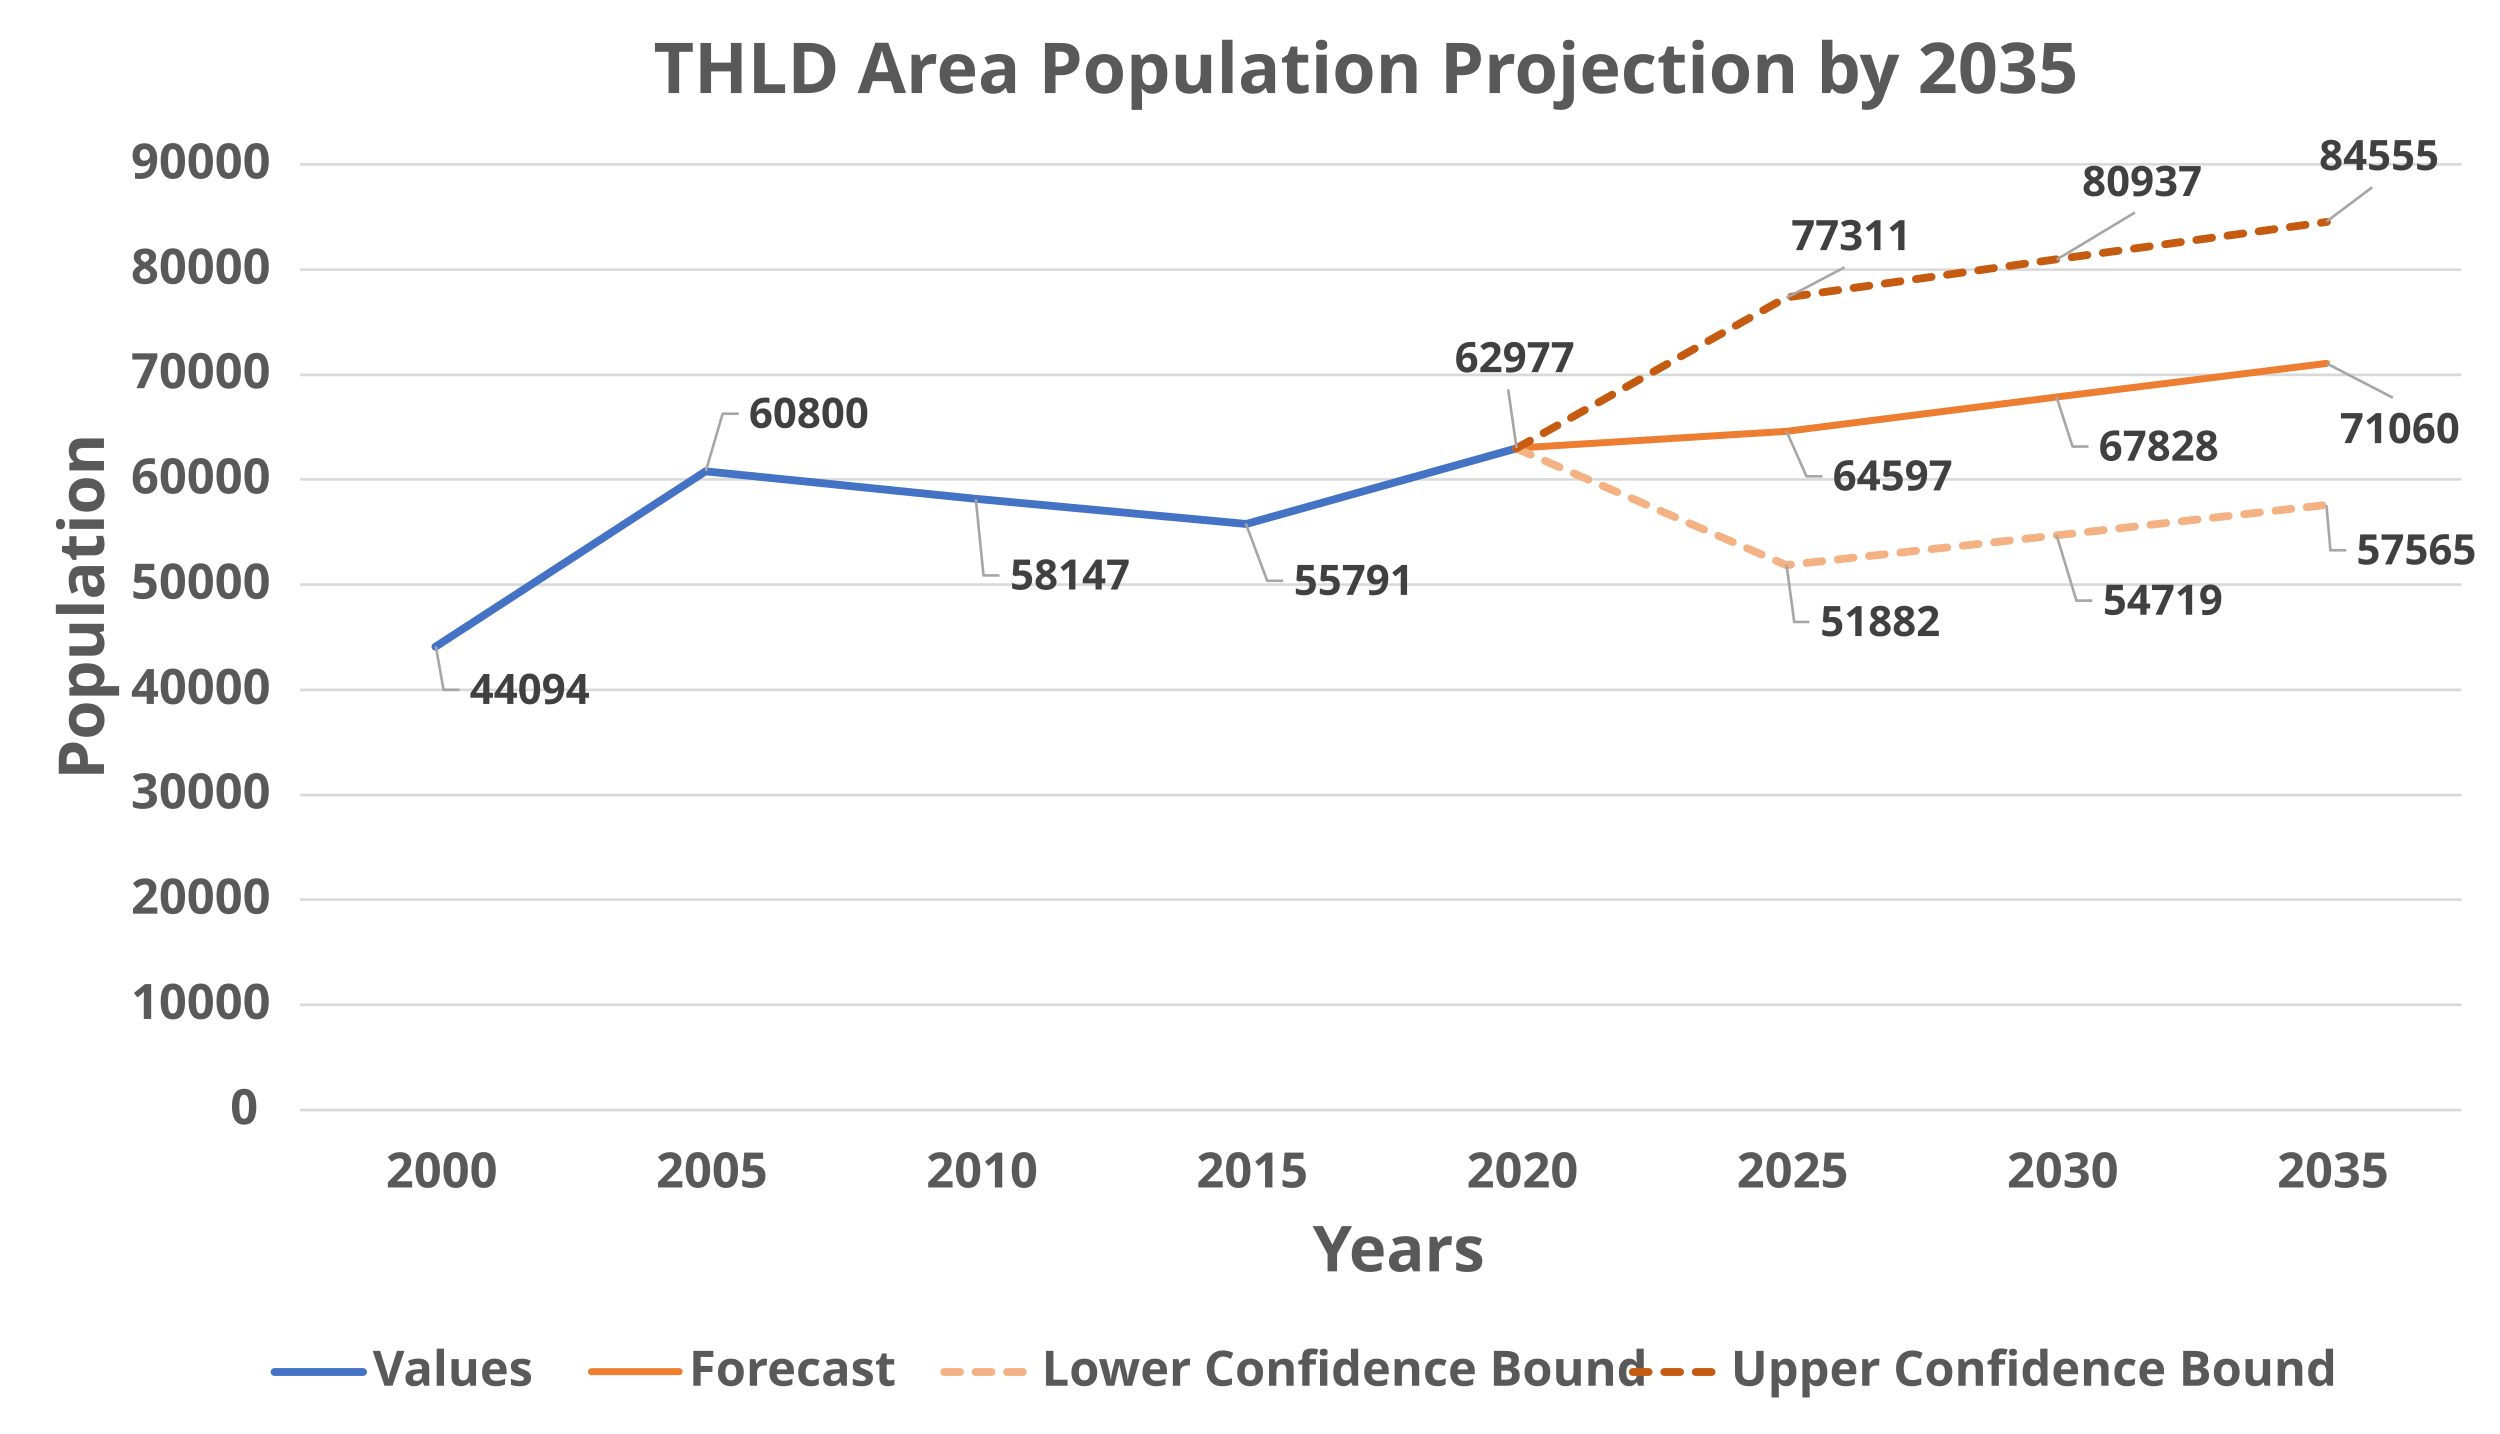
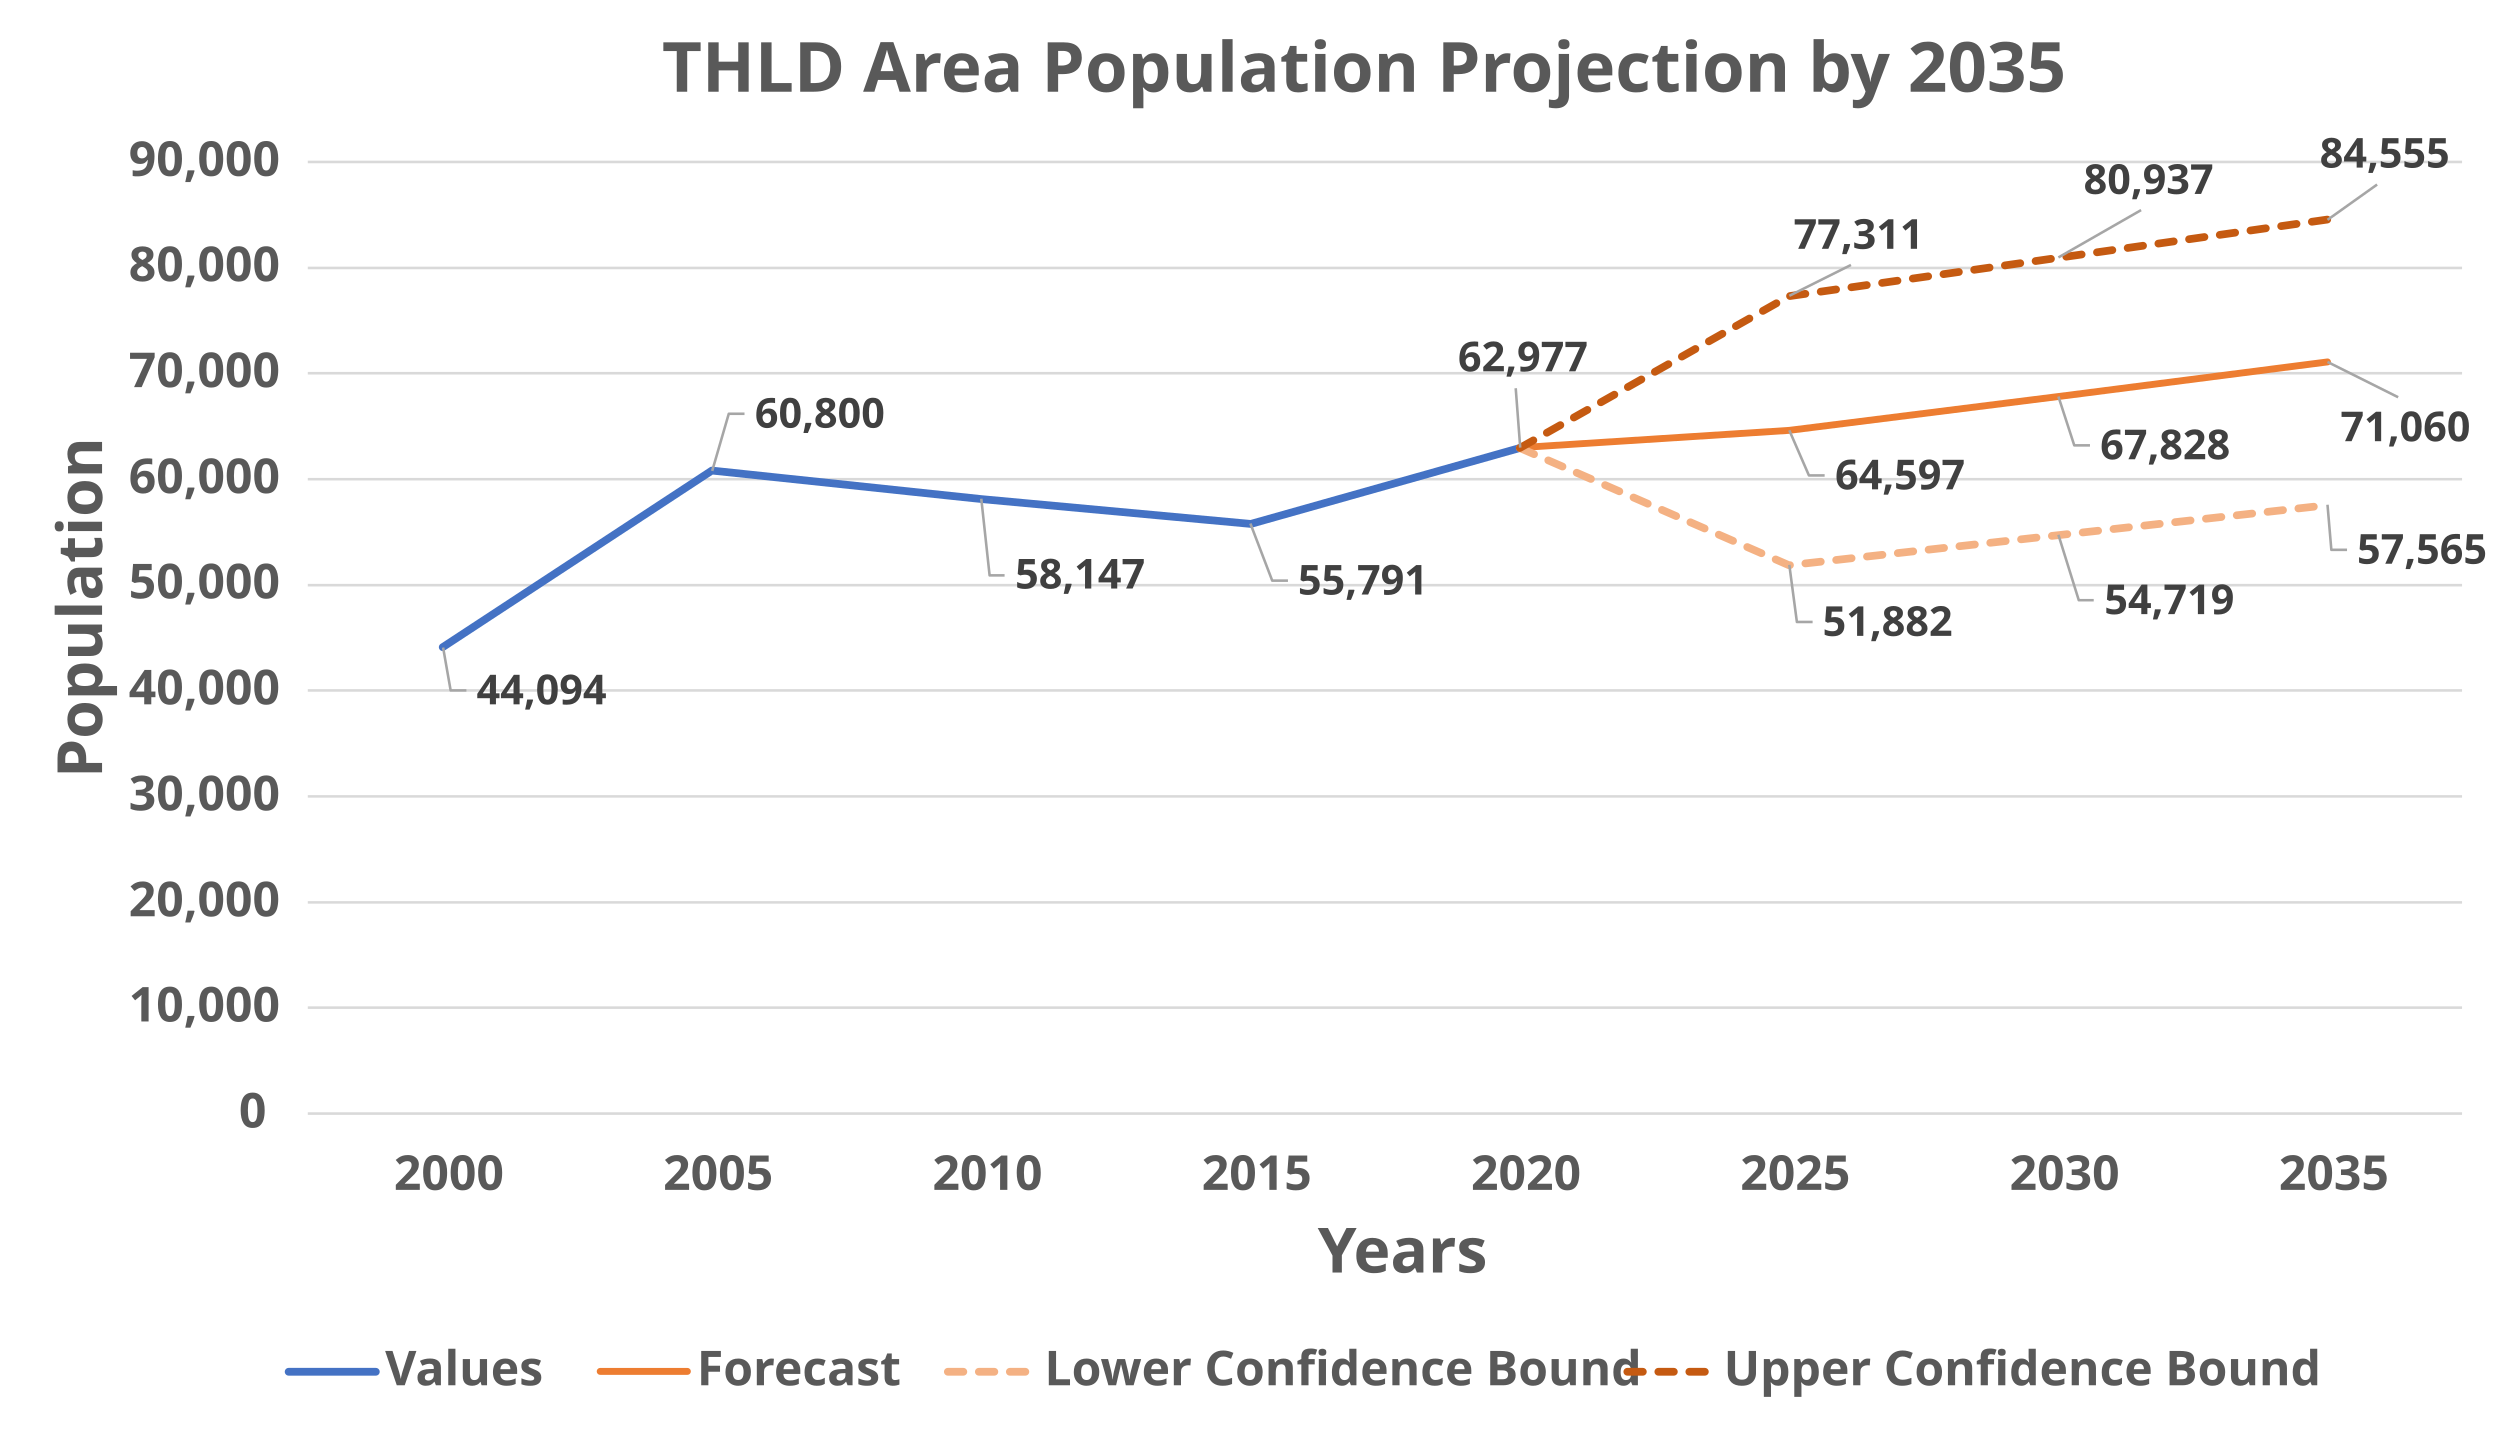
- <svg xmlns="http://www.w3.org/2000/svg" width="3278" height="1879" overflow="hidden">
+ <svg xmlns="http://www.w3.org/2000/svg" width="3326" height="1905" overflow="hidden">
  <defs>
    <clipPath id="clip0">
-       <rect x="649" y="298" width="3278" height="1879" />
+       <rect x="413" y="240" width="3326" height="1905" />
    </clipPath>
    <clipPath id="clip1">
-       <rect x="649" y="298" width="3278" height="1878" />
+       <rect x="412" y="240" width="3327" height="1904" />
    </clipPath>
    <clipPath id="clip2">
-       <rect x="649" y="298" width="3278" height="1878" />
+       <rect x="412" y="240" width="3327" height="1904" />
    </clipPath>
    <clipPath id="clip3">
-       <rect x="1042" y="513" width="2838" height="1243" />
+       <rect x="822" y="455" width="2870" height="1270" />
    </clipPath>
    <clipPath id="clip4">
-       <rect x="1042" y="513" width="2838" height="1243" />
+       <rect x="822" y="455" width="2870" height="1270" />
    </clipPath>
    <clipPath id="clip5">
-       <rect x="1042" y="513" width="2838" height="1243" />
+       <rect x="822" y="455" width="2870" height="1270" />
    </clipPath>
    <clipPath id="clip6">
-       <rect x="1042" y="513" width="2838" height="1243" />
+       <rect x="822" y="455" width="2870" height="1270" />
    </clipPath>
    <clipPath id="clip7">
-       <rect x="649" y="298" width="3278" height="1878" />
+       <rect x="412" y="240" width="3327" height="1904" />
    </clipPath>
    <clipPath id="clip8">
-       <rect x="649" y="298" width="3278" height="1878" />
+       <rect x="412" y="240" width="3327" height="1904" />
    </clipPath>
    <clipPath id="clip9">
-       <rect x="649" y="298" width="3278" height="1878" />
+       <rect x="412" y="240" width="3327" height="1904" />
    </clipPath>
    <clipPath id="clip10">
-       <rect x="649" y="298" width="3278" height="1878" />
+       <rect x="412" y="240" width="3327" height="1904" />
    </clipPath>
    <clipPath id="clip11">
-       <rect x="649" y="298" width="3278" height="1878" />
+       <rect x="412" y="240" width="3327" height="1904" />
    </clipPath>
    <clipPath id="clip12">
-       <rect x="649" y="298" width="3278" height="1878" />
+       <rect x="412" y="240" width="3327" height="1904" />
    </clipPath>
    <clipPath id="clip13">
-       <rect x="649" y="298" width="3278" height="1878" />
+       <rect x="412" y="240" width="3327" height="1904" />
    </clipPath>
    <clipPath id="clip14">
-       <rect x="649" y="298" width="3278" height="1878" />
+       <rect x="412" y="240" width="3327" height="1904" />
    </clipPath>
    <clipPath id="clip15">
-       <rect x="649" y="298" width="3278" height="1878" />
+       <rect x="412" y="240" width="3327" height="1904" />
    </clipPath>
    <clipPath id="clip16">
-       <rect x="649" y="298" width="3278" height="1878" />
+       <rect x="412" y="240" width="3327" height="1904" />
    </clipPath>
    <clipPath id="clip17">
-       <rect x="649" y="298" width="3278" height="1878" />
+       <rect x="412" y="240" width="3327" height="1904" />
    </clipPath>
    <clipPath id="clip18">
-       <rect x="649" y="298" width="3278" height="1878" />
+       <rect x="412" y="240" width="3327" height="1904" />
    </clipPath>
    <clipPath id="clip19">
-       <rect x="649" y="298" width="3278" height="1878" />
+       <rect x="412" y="240" width="3327" height="1904" />
    </clipPath>
    <clipPath id="clip20">
-       <rect x="649" y="298" width="3278" height="1878" />
+       <rect x="412" y="240" width="3327" height="1904" />
    </clipPath>
    <clipPath id="clip21">
-       <rect x="649" y="298" width="3278" height="1878" />
+       <rect x="412" y="240" width="3327" height="1904" />
    </clipPath>
    <clipPath id="clip22">
-       <rect x="649" y="298" width="3278" height="1878" />
+       <rect x="412" y="240" width="3327" height="1904" />
    </clipPath>
    <clipPath id="clip23">
-       <rect x="649" y="298" width="3278" height="1878" />
+       <rect x="412" y="240" width="3327" height="1904" />
    </clipPath>
    <clipPath id="clip24">
-       <rect x="649" y="298" width="3278" height="1878" />
+       <rect x="412" y="240" width="3327" height="1904" />
    </clipPath>
    <clipPath id="clip25">
-       <rect x="649" y="298" width="3278" height="1878" />
+       <rect x="412" y="240" width="3327" height="1904" />
    </clipPath>
    <clipPath id="clip26">
-       <rect x="649" y="298" width="3278" height="1878" />
+       <rect x="412" y="240" width="3327" height="1904" />
    </clipPath>
    <clipPath id="clip27">
-       <rect x="649" y="298" width="3278" height="1878" />
+       <rect x="412" y="240" width="3327" height="1904" />
    </clipPath>
    <clipPath id="clip28">
-       <rect x="649" y="298" width="3278" height="1878" />
+       <rect x="412" y="240" width="3327" height="1904" />
    </clipPath>
    <clipPath id="clip29">
-       <rect x="649" y="298" width="3278" height="1878" />
+       <rect x="412" y="240" width="3327" height="1904" />
    </clipPath>
    <clipPath id="clip30">
-       <rect x="649" y="298" width="3278" height="1878" />
+       <rect x="412" y="240" width="3327" height="1904" />
    </clipPath>
    <clipPath id="clip31">
-       <rect x="649" y="298" width="3278" height="1878" />
+       <rect x="412" y="240" width="3327" height="1904" />
    </clipPath>
    <clipPath id="clip32">
-       <rect x="649" y="298" width="3278" height="1878" />
+       <rect x="412" y="240" width="3327" height="1904" />
    </clipPath>
    <clipPath id="clip33">
-       <rect x="649" y="298" width="3278" height="1878" />
+       <rect x="412" y="240" width="3327" height="1904" />
    </clipPath>
    <clipPath id="clip34">
-       <rect x="649" y="298" width="3278" height="1878" />
+       <rect x="412" y="240" width="3327" height="1904" />
    </clipPath>
    <clipPath id="clip35">
-       <rect x="649" y="298" width="3278" height="1878" />
+       <rect x="412" y="240" width="3327" height="1904" />
    </clipPath>
    <clipPath id="clip36">
-       <rect x="649" y="298" width="3278" height="1878" />
+       <rect x="412" y="240" width="3327" height="1904" />
    </clipPath>
    <clipPath id="clip37">
-       <rect x="649" y="298" width="3278" height="1878" />
+       <rect x="412" y="240" width="3327" height="1904" />
    </clipPath>
    <clipPath id="clip38">
-       <rect x="649" y="298" width="3278" height="1878" />
+       <rect x="412" y="240" width="3327" height="1904" />
    </clipPath>
    <clipPath id="clip39">
-       <rect x="649" y="298" width="3278" height="1878" />
+       <rect x="412" y="240" width="3327" height="1904" />
    </clipPath>
    <clipPath id="clip40">
-       <rect x="649" y="298" width="3278" height="1878" />
+       <rect x="412" y="240" width="3327" height="1904" />
    </clipPath>
    <clipPath id="clip41">
-       <rect x="649" y="298" width="3278" height="1878" />
+       <rect x="412" y="240" width="3327" height="1904" />
    </clipPath>
    <clipPath id="clip42">
-       <rect x="649" y="298" width="3278" height="1878" />
+       <rect x="412" y="240" width="3327" height="1904" />
    </clipPath>
    <clipPath id="clip43">
-       <rect x="649" y="298" width="3278" height="1878" />
+       <rect x="412" y="240" width="3327" height="1904" />
    </clipPath>
    <clipPath id="clip44">
-       <rect x="649" y="298" width="3278" height="1878" />
+       <rect x="412" y="240" width="3327" height="1904" />
    </clipPath>
    <clipPath id="clip45">
-       <rect x="649" y="298" width="3278" height="1878" />
+       <rect x="412" y="240" width="3327" height="1904" />
    </clipPath>
    <clipPath id="clip46">
-       <rect x="649" y="298" width="3278" height="1878" />
+       <rect x="412" y="240" width="3327" height="1904" />
    </clipPath>
    <clipPath id="clip47">
-       <rect x="649" y="298" width="3278" height="1878" />
+       <rect x="412" y="240" width="3327" height="1904" />
    </clipPath>
    <clipPath id="clip48">
-       <rect x="649" y="298" width="3278" height="1878" />
+       <rect x="412" y="240" width="3327" height="1904" />
    </clipPath>
    <clipPath id="clip49">
-       <rect x="649" y="298" width="3278" height="1878" />
+       <rect x="412" y="240" width="3327" height="1904" />
    </clipPath>
    <clipPath id="clip50">
-       <rect x="649" y="298" width="3278" height="1878" />
+       <rect x="412" y="240" width="3327" height="1904" />
    </clipPath>
    <clipPath id="clip51">
-       <rect x="649" y="298" width="3278" height="1878" />
+       <rect x="412" y="240" width="3327" height="1904" />
    </clipPath>
    <clipPath id="clip52">
-       <rect x="649" y="298" width="3278" height="1878" />
+       <rect x="412" y="240" width="3327" height="1904" />
    </clipPath>
    <clipPath id="clip53">
-       <rect x="649" y="298" width="3278" height="1878" />
+       <rect x="412" y="240" width="3327" height="1904" />
    </clipPath>
    <clipPath id="clip54">
-       <rect x="649" y="298" width="3278" height="1878" />
+       <rect x="412" y="240" width="3327" height="1904" />
    </clipPath>
    <clipPath id="clip55">
-       <rect x="649" y="298" width="3278" height="1878" />
+       <rect x="412" y="240" width="3327" height="1904" />
    </clipPath>
    <clipPath id="clip56">
-       <rect x="649" y="298" width="3278" height="1878" />
+       <rect x="412" y="240" width="3327" height="1904" />
    </clipPath>
    <clipPath id="clip57">
-       <rect x="649" y="298" width="3278" height="1878" />
+       <rect x="412" y="240" width="3327" height="1904" />
    </clipPath>
    <clipPath id="clip58">
-       <rect x="649" y="298" width="3278" height="1878" />
+       <rect x="412" y="240" width="3327" height="1904" />
    </clipPath>
    <clipPath id="clip59">
-       <rect x="649" y="298" width="3278" height="1878" />
+       <rect x="412" y="240" width="3327" height="1904" />
    </clipPath>
    <clipPath id="clip60">
-       <rect x="649" y="298" width="3278" height="1878" />
+       <rect x="412" y="240" width="3327" height="1904" />
    </clipPath>
    <clipPath id="clip61">
-       <rect x="649" y="298" width="3278" height="1878" />
+       <rect x="412" y="240" width="3327" height="1904" />
    </clipPath>
    <clipPath id="clip62">
-       <rect x="649" y="298" width="3278" height="1878" />
+       <rect x="412" y="240" width="3327" height="1904" />
    </clipPath>
    <clipPath id="clip63">
-       <rect x="649" y="298" width="3278" height="1878" />
+       <rect x="412" y="240" width="3327" height="1904" />
    </clipPath>
  </defs>
-   <g clip-path="url(#clip0)" transform="translate(-649 -298)">
+   <g clip-path="url(#clip0)" transform="translate(-413 -240)">
    <g clip-path="url(#clip1)">
-       <path d="M1042.5 1615.55 3876.5 1615.55M1042.5 1477.55 3876.5 1477.55M1042.5 1340.54 3876.5 1340.54M1042.5 1202.54 3876.5 1202.54M1042.5 1064.54 3876.5 1064.54M1042.5 926.531 3876.5 926.531M1042.5 789.526 3876.5 789.526M1042.5 651.522 3876.5 651.522M1042.5 513.5 3876.5 513.5" stroke="#D9D9D9" stroke-width="3.438" stroke-linejoin="round" stroke-miterlimit="10" fill="none" />
+       <path d="M822.5 1580.55 3688.5 1580.55M822.5 1440.55 3688.5 1440.55M822.5 1299.54 3688.5 1299.54M822.5 1158.54 3688.5 1158.54M822.5 1018.53 3688.5 1018.53M822.5 877.529 3688.5 877.529M822.5 736.524 3688.5 736.524M822.5 596.52 3688.5 596.52M822.5 455.5 3688.5 455.5" stroke="#D9D9D9" stroke-width="3.438" stroke-linejoin="round" stroke-miterlimit="10" fill="none" />
    </g>
    <g clip-path="url(#clip2)">
-       <path d="M1042.5 1753.5 3876.5 1753.5" stroke="#D9D9D9" stroke-width="3.438" stroke-linejoin="round" stroke-miterlimit="10" fill="none" fill-rule="evenodd" />
+       <path d="M822.5 1721.5 3688.5 1721.5" stroke="#D9D9D9" stroke-width="3.438" stroke-linejoin="round" stroke-miterlimit="10" fill="none" fill-rule="evenodd" />
    </g>
    <g clip-path="url(#clip3)">
-       <path d="M1220 1146 1574.05 916.03 1928.06 952.031 2283.07 985.032 2637 886" stroke="#4472C4" stroke-width="10.312" stroke-linecap="round" stroke-linejoin="round" stroke-miterlimit="10" fill="none" />
+       <path d="M1002 1101 1360.04 866.028 1719.06 904.03 2077.07 937.031 2435 836" stroke="#4472C4" stroke-width="10.312" stroke-linecap="round" stroke-linejoin="round" stroke-miterlimit="10" fill="none" />
    </g>
    <g clip-path="url(#clip4)">
-       <path d="M2637.5 885.5 2991.6 863.529 3345.61 818.527 3699.5 774.5" stroke="#ED7D31" stroke-width="9.167" stroke-linecap="round" stroke-linejoin="round" stroke-miterlimit="10" fill="none" />
+       <path d="M2435.5 835.5 2793.59 812.527 3151.6 767.525 3509.5 721.5" stroke="#ED7D31" stroke-width="9.167" stroke-linecap="round" stroke-linejoin="round" stroke-miterlimit="10" fill="none" />
    </g>
    <g clip-path="url(#clip5)">
-       <path d="M2637 886 2991.1 1039 3345.11 1000.03 3700 960.031" stroke="#F4B183" stroke-width="10.312" stroke-linecap="round" stroke-linejoin="round" stroke-miterlimit="10" stroke-dasharray="20.625 20.625" fill="none" />
+       <path d="M2435 836 2793.09 992 3151.1 952.031 3510 912.03" stroke="#F4B183" stroke-width="10.312" stroke-linecap="round" stroke-linejoin="round" stroke-miterlimit="10" stroke-dasharray="20.625 20.625" fill="none" />
    </g>
    <g clip-path="url(#clip6)">
-       <path d="M2637 886 2991.1 688.023 3345.11 638.021 3700 589" stroke="#C55A11" stroke-width="10.312" stroke-linecap="round" stroke-linejoin="round" stroke-miterlimit="10" stroke-dasharray="20.625 20.625" fill="none" />
+       <path d="M2435 836 2793.09 634.021 3151.1 583.019 3510 532" stroke="#C55A11" stroke-width="10.312" stroke-linecap="round" stroke-linejoin="round" stroke-miterlimit="10" stroke-dasharray="20.625 20.625" fill="none" />
    </g>
    <g clip-path="url(#clip7)">
-       <path d="M1220.5 1145.5 1230.54 1202.5 1251.5 1202.5" stroke="#A6A6A6" stroke-width="3.438" stroke-linejoin="round" stroke-miterlimit="10" fill="none" />
+       <path d="M1002.5 1101.5 1012.53 1158.5 1033.5 1158.5" stroke="#A6A6A6" stroke-width="3.438" stroke-linejoin="round" stroke-miterlimit="10" fill="none" />
    </g>
    <g clip-path="url(#clip8)">
-       <path d="M1574.5 915.5 1596.55 840.5 1617.5 840.5" stroke="#A6A6A6" stroke-width="3.438" stroke-linejoin="round" stroke-miterlimit="10" fill="none" />
+       <path d="M1360.5 866.5 1382.55 790.5 1403.5 790.5" stroke="#A6A6A6" stroke-width="3.438" stroke-linejoin="round" stroke-miterlimit="10" fill="none" />
    </g>
    <g clip-path="url(#clip9)">
-       <path d="M1928.5 952.5 1938.56 1052.5 1959.5 1052.5" stroke="#A6A6A6" stroke-width="3.438" stroke-linejoin="round" stroke-miterlimit="10" fill="none" />
+       <path d="M1718.5 903.5 1729.56 1005.5 1749.5 1005.5" stroke="#A6A6A6" stroke-width="3.438" stroke-linejoin="round" stroke-miterlimit="10" fill="none" />
    </g>
    <g clip-path="url(#clip10)">
-       <path d="M2282.5 984.5 2310.58 1059.5 2331.5 1059.5" stroke="#A6A6A6" stroke-width="3.438" stroke-linejoin="round" stroke-miterlimit="10" fill="none" />
+       <path d="M2076.5 936.5 2105.57 1012.5 2126.5 1012.5" stroke="#A6A6A6" stroke-width="3.438" stroke-linejoin="round" stroke-miterlimit="10" fill="none" />
    </g>
    <g clip-path="url(#clip11)">
-       <text fill="#404040" font-family="Calibri,Calibri_MSFontService,sans-serif" font-weight="700" font-size="55" transform="matrix(1 0 0 1 1264.89 1221)">44094</text>
+       <text fill="#404040" font-family="Calibri,Calibri_MSFontService,sans-serif" font-weight="700" font-size="55" transform="matrix(1 0 0 1 1047.02 1177)">44,094</text>
    </g>
    <g clip-path="url(#clip12)">
-       <text fill="#404040" font-family="Calibri,Calibri_MSFontService,sans-serif" font-weight="700" font-size="55" transform="matrix(1 0 0 1 1630.98 859)">60800</text>
+       <text fill="#404040" font-family="Calibri,Calibri_MSFontService,sans-serif" font-weight="700" font-size="55" transform="matrix(1 0 0 1 1417.27 809)">60,800</text>
    </g>
    <g clip-path="url(#clip13)">
-       <text fill="#404040" font-family="Calibri,Calibri_MSFontService,sans-serif" font-weight="700" font-size="55" transform="matrix(1 0 0 1 1973.41 1071)">58147</text>
+       <text fill="#404040" font-family="Calibri,Calibri_MSFontService,sans-serif" font-weight="700" font-size="55" transform="matrix(1 0 0 1 1763.52 1023)">58,147</text>
    </g>
    <g clip-path="url(#clip14)">
-       <text fill="#404040" font-family="Calibri,Calibri_MSFontService,sans-serif" font-weight="700" font-size="55" transform="matrix(1 0 0 1 2345.4 1078)">55791</text>
+       <text fill="#404040" font-family="Calibri,Calibri_MSFontService,sans-serif" font-weight="700" font-size="55" transform="matrix(1 0 0 1 2139.78 1031)">55,791</text>
    </g>
    <g clip-path="url(#clip15)">
-       <path d="M2637.5 885.5 2626.5 808.5" stroke="#A6A6A6" stroke-width="3.438" stroke-linejoin="round" stroke-miterlimit="10" fill="none" />
+       <path d="M2435.5 835.5 2429.5 756.5" stroke="#A6A6A6" stroke-width="3.438" stroke-linejoin="round" stroke-miterlimit="10" fill="none" />
    </g>
    <g clip-path="url(#clip16)">
-       <path d="M2991.5 863.5 3017.6 922.5 3038.5 922.5" stroke="#A6A6A6" stroke-width="3.438" stroke-linejoin="round" stroke-miterlimit="10" fill="none" />
+       <path d="M2793.5 812.5 2819.59 872.5 2840.5 872.5" stroke="#A6A6A6" stroke-width="3.438" stroke-linejoin="round" stroke-miterlimit="10" fill="none" />
    </g>
    <g clip-path="url(#clip17)">
-       <path d="M3345.5 818.5 3366.61 883.5 3387.5 883.5" stroke="#A6A6A6" stroke-width="3.438" stroke-linejoin="round" stroke-miterlimit="10" fill="none" />
+       <path d="M3151.5 767.5 3172.6 832.5 3193.5 832.5" stroke="#A6A6A6" stroke-width="3.438" stroke-linejoin="round" stroke-miterlimit="10" fill="none" />
    </g>
    <g clip-path="url(#clip18)">
-       <path d="M3699.5 774.5 3786.5 819.5" stroke="#A6A6A6" stroke-width="3.438" stroke-linejoin="round" stroke-miterlimit="10" fill="none" />
+       <path d="M3509.5 721.5 3603.5 768.5" stroke="#A6A6A6" stroke-width="3.438" stroke-linejoin="round" stroke-miterlimit="10" fill="none" />
    </g>
    <g clip-path="url(#clip19)">
-       <text fill="#404040" font-family="Calibri,Calibri_MSFontService,sans-serif" font-weight="700" font-size="55" transform="matrix(1 0 0 1 2556.4 786)">62977</text>
+       <text fill="#404040" font-family="Calibri,Calibri_MSFontService,sans-serif" font-weight="700" font-size="55" transform="matrix(1 0 0 1 2352.65 734)">62,977</text>
    </g>
    <g clip-path="url(#clip20)">
-       <text fill="#404040" font-family="Calibri,Calibri_MSFontService,sans-serif" font-weight="700" font-size="55" transform="matrix(1 0 0 1 3052.01 941)">64597</text>
+       <text fill="#404040" font-family="Calibri,Calibri_MSFontService,sans-serif" font-weight="700" font-size="55" transform="matrix(1 0 0 1 2854.35 891)">64,597</text>
    </g>
    <g clip-path="url(#clip21)">
-       <text fill="#404040" font-family="Calibri,Calibri_MSFontService,sans-serif" font-weight="700" font-size="55" transform="matrix(1 0 0 1 3400.83 902)">67828</text>
+       <text fill="#404040" font-family="Calibri,Calibri_MSFontService,sans-serif" font-weight="700" font-size="55" transform="matrix(1 0 0 1 3207.09 851)">67,828</text>
    </g>
    <g clip-path="url(#clip22)">
-       <text fill="#404040" font-family="Calibri,Calibri_MSFontService,sans-serif" font-weight="700" font-size="55" transform="matrix(1 0 0 1 3717.03 879)">71060</text>
+       <text fill="#404040" font-family="Calibri,Calibri_MSFontService,sans-serif" font-weight="700" font-size="55" transform="matrix(1 0 0 1 3526.72 827)">71,060</text>
    </g>
    <g clip-path="url(#clip23)">
-       <path d="M2991.5 1038.5 3001.6 1113.5 3021.5 1113.5" stroke="#A6A6A6" stroke-width="3.438" stroke-linejoin="round" stroke-miterlimit="10" fill="none" />
+       <path d="M2793.5 991.5 2803.59 1067.5 2824.5 1067.5" stroke="#A6A6A6" stroke-width="3.438" stroke-linejoin="round" stroke-miterlimit="10" fill="none" />
    </g>
    <g clip-path="url(#clip24)">
-       <path d="M3345.5 999.5 3371.61 1085.5 3392.5 1085.5" stroke="#A6A6A6" stroke-width="3.438" stroke-linejoin="round" stroke-miterlimit="10" fill="none" />
+       <path d="M3151.5 951.5 3178.6 1038.5 3198.5 1038.5" stroke="#A6A6A6" stroke-width="3.438" stroke-linejoin="round" stroke-miterlimit="10" fill="none" />
    </g>
    <g clip-path="url(#clip25)">
-       <path d="M3699.5 960.5 3704.62 1019.5 3725.5 1019.5" stroke="#A6A6A6" stroke-width="3.438" stroke-linejoin="round" stroke-miterlimit="10" fill="none" />
+       <path d="M3509.5 911.5 3514.62 971.5 3535.5 971.5" stroke="#A6A6A6" stroke-width="3.438" stroke-linejoin="round" stroke-miterlimit="10" fill="none" />
    </g>
    <g clip-path="url(#clip26)">
-       <text fill="#404040" font-family="Calibri,Calibri_MSFontService,sans-serif" font-weight="700" font-size="55" transform="matrix(1 0 0 1 3035.7 1132)">51882</text>
+       <text fill="#404040" font-family="Calibri,Calibri_MSFontService,sans-serif" font-weight="700" font-size="55" transform="matrix(1 0 0 1 2837.8 1086)">51,882</text>
    </g>
    <g clip-path="url(#clip27)">
-       <text fill="#404040" font-family="Calibri,Calibri_MSFontService,sans-serif" font-weight="700" font-size="55" transform="matrix(1 0 0 1 3406.27 1104)">54719</text>
+       <text fill="#404040" font-family="Calibri,Calibri_MSFontService,sans-serif" font-weight="700" font-size="55" transform="matrix(1 0 0 1 3212.6 1057)">54,719</text>
    </g>
    <g clip-path="url(#clip28)">
-       <text fill="#404040" font-family="Calibri,Calibri_MSFontService,sans-serif" font-weight="700" font-size="55" transform="matrix(1 0 0 1 3738.78 1038)">57565</text>
+       <text fill="#404040" font-family="Calibri,Calibri_MSFontService,sans-serif" font-weight="700" font-size="55" transform="matrix(1 0 0 1 3548.79 990)">57,565</text>
    </g>
    <g clip-path="url(#clip29)">
-       <path d="M2991.5 688.5 3067.5 648.5" stroke="#A6A6A6" stroke-width="3.438" stroke-linejoin="round" stroke-miterlimit="10" fill="none" />
+       <path d="M2793.5 633.5 2875.5 592.5" stroke="#A6A6A6" stroke-width="3.438" stroke-linejoin="round" stroke-miterlimit="10" fill="none" />
    </g>
    <g clip-path="url(#clip30)">
-       <path d="M3345.5 638.5 3448.5 576.5" stroke="#A6A6A6" stroke-width="3.438" stroke-linejoin="round" stroke-miterlimit="10" fill="none" />
+       <path d="M3151.5 582.5 3261.5 519.5" stroke="#A6A6A6" stroke-width="3.438" stroke-linejoin="round" stroke-miterlimit="10" fill="none" />
    </g>
    <g clip-path="url(#clip31)">
-       <path d="M3699.5 588.5 3759.5 543.5" stroke="#A6A6A6" stroke-width="3.438" stroke-linejoin="round" stroke-miterlimit="10" fill="none" />
+       <path d="M3509.5 532.5 3575.5 485.5" stroke="#A6A6A6" stroke-width="3.438" stroke-linejoin="round" stroke-miterlimit="10" fill="none" />
    </g>
    <g clip-path="url(#clip32)">
-       <text fill="#404040" font-family="Calibri,Calibri_MSFontService,sans-serif" font-weight="700" font-size="55" transform="matrix(1 0 0 1 2997.64 626)">77311</text>
+       <text fill="#404040" font-family="Calibri,Calibri_MSFontService,sans-serif" font-weight="700" font-size="55" transform="matrix(1 0 0 1 2799.18 571)">77,311</text>
    </g>
    <g clip-path="url(#clip33)">
-       <text fill="#404040" font-family="Calibri,Calibri_MSFontService,sans-serif" font-weight="700" font-size="55" transform="matrix(1 0 0 1 3379.08 555)">80937</text>
+       <text fill="#404040" font-family="Calibri,Calibri_MSFontService,sans-serif" font-weight="700" font-size="55" transform="matrix(1 0 0 1 3185.02 498)">80,937</text>
    </g>
    <g clip-path="url(#clip34)">
-       <text fill="#404040" font-family="Calibri,Calibri_MSFontService,sans-serif" font-weight="700" font-size="55" transform="matrix(1 0 0 1 3689.84 521)">84555</text>
+       <text fill="#404040" font-family="Calibri,Calibri_MSFontService,sans-serif" font-weight="700" font-size="55" transform="matrix(1 0 0 1 3499.13 463)">84,555</text>
    </g>
    <g clip-path="url(#clip35)">
-       <text fill="#595959" font-family="Calibri,Calibri_MSFontService,sans-serif" font-weight="700" font-size="64" transform="matrix(1 0 0 1 950.844 1772)">0</text>
+       <text fill="#595959" font-family="Calibri,Calibri_MSFontService,sans-serif" font-weight="700" font-size="64" transform="matrix(1 0 0 1 730.882 1740)">0</text>
    </g>
    <g clip-path="url(#clip36)">
-       <text fill="#595959" font-family="Calibri,Calibri_MSFontService,sans-serif" font-weight="700" font-size="64" transform="matrix(1 0 0 1 820.768 1634)">10000</text>
+       <text fill="#595959" font-family="Calibri,Calibri_MSFontService,sans-serif" font-weight="700" font-size="64" transform="matrix(1 0 0 1 584.261 1599)">10,000</text>
    </g>
    <g clip-path="url(#clip37)">
-       <text fill="#595959" font-family="Calibri,Calibri_MSFontService,sans-serif" font-weight="700" font-size="64" transform="matrix(1 0 0 1 820.768 1496)">20000</text>
+       <text fill="#595959" font-family="Calibri,Calibri_MSFontService,sans-serif" font-weight="700" font-size="64" transform="matrix(1 0 0 1 584.261 1459)">20,000</text>
    </g>
    <g clip-path="url(#clip38)">
-       <text fill="#595959" font-family="Calibri,Calibri_MSFontService,sans-serif" font-weight="700" font-size="64" transform="matrix(1 0 0 1 820.768 1358)">30000</text>
+       <text fill="#595959" font-family="Calibri,Calibri_MSFontService,sans-serif" font-weight="700" font-size="64" transform="matrix(1 0 0 1 584.261 1318)">30,000</text>
    </g>
    <g clip-path="url(#clip39)">
-       <text fill="#595959" font-family="Calibri,Calibri_MSFontService,sans-serif" font-weight="700" font-size="64" transform="matrix(1 0 0 1 820.768 1221)">40000</text>
+       <text fill="#595959" font-family="Calibri,Calibri_MSFontService,sans-serif" font-weight="700" font-size="64" transform="matrix(1 0 0 1 584.261 1177)">40,000</text>
    </g>
    <g clip-path="url(#clip40)">
-       <text fill="#595959" font-family="Calibri,Calibri_MSFontService,sans-serif" font-weight="700" font-size="64" transform="matrix(1 0 0 1 820.768 1083)">50000</text>
+       <text fill="#595959" font-family="Calibri,Calibri_MSFontService,sans-serif" font-weight="700" font-size="64" transform="matrix(1 0 0 1 584.261 1036)">50,000</text>
    </g>
    <g clip-path="url(#clip41)">
-       <text fill="#595959" font-family="Calibri,Calibri_MSFontService,sans-serif" font-weight="700" font-size="64" transform="matrix(1 0 0 1 820.768 945)">60000</text>
+       <text fill="#595959" font-family="Calibri,Calibri_MSFontService,sans-serif" font-weight="700" font-size="64" transform="matrix(1 0 0 1 584.261 896)">60,000</text>
    </g>
    <g clip-path="url(#clip42)">
-       <text fill="#595959" font-family="Calibri,Calibri_MSFontService,sans-serif" font-weight="700" font-size="64" transform="matrix(1 0 0 1 820.768 807)">70000</text>
+       <text fill="#595959" font-family="Calibri,Calibri_MSFontService,sans-serif" font-weight="700" font-size="64" transform="matrix(1 0 0 1 584.261 755)">70,000</text>
    </g>
    <g clip-path="url(#clip43)">
-       <text fill="#595959" font-family="Calibri,Calibri_MSFontService,sans-serif" font-weight="700" font-size="64" transform="matrix(1 0 0 1 820.768 670)">80000</text>
+       <text fill="#595959" font-family="Calibri,Calibri_MSFontService,sans-serif" font-weight="700" font-size="64" transform="matrix(1 0 0 1 584.261 614)">80,000</text>
    </g>
    <g clip-path="url(#clip44)">
-       <text fill="#595959" font-family="Calibri,Calibri_MSFontService,sans-serif" font-weight="700" font-size="64" transform="matrix(1 0 0 1 820.768 532)">90000</text>
+       <text fill="#595959" font-family="Calibri,Calibri_MSFontService,sans-serif" font-weight="700" font-size="64" transform="matrix(1 0 0 1 584.261 474)">90,000</text>
    </g>
    <g clip-path="url(#clip45)">
-       <text fill="#595959" font-family="Calibri,Calibri_MSFontService,sans-serif" font-weight="700" font-size="64" transform="matrix(1 0 0 1 1154.98 1855)">2000</text>
+       <text fill="#595959" font-family="Calibri,Calibri_MSFontService,sans-serif" font-weight="700" font-size="64" transform="matrix(1 0 0 1 937.02 1823)">2000</text>
    </g>
    <g clip-path="url(#clip46)">
-       <text fill="#595959" font-family="Calibri,Calibri_MSFontService,sans-serif" font-weight="700" font-size="64" transform="matrix(1 0 0 1 1509.24 1855)">2005</text>
+       <text fill="#595959" font-family="Calibri,Calibri_MSFontService,sans-serif" font-weight="700" font-size="64" transform="matrix(1 0 0 1 1295.27 1823)">2005</text>
    </g>
    <g clip-path="url(#clip47)">
-       <text fill="#595959" font-family="Calibri,Calibri_MSFontService,sans-serif" font-weight="700" font-size="64" transform="matrix(1 0 0 1 1863.5 1855)">2010</text>
+       <text fill="#595959" font-family="Calibri,Calibri_MSFontService,sans-serif" font-weight="700" font-size="64" transform="matrix(1 0 0 1 1653.53 1823)">2010</text>
    </g>
    <g clip-path="url(#clip48)">
-       <text fill="#595959" font-family="Calibri,Calibri_MSFontService,sans-serif" font-weight="700" font-size="64" transform="matrix(1 0 0 1 2217.75 1855)">2015</text>
+       <text fill="#595959" font-family="Calibri,Calibri_MSFontService,sans-serif" font-weight="700" font-size="64" transform="matrix(1 0 0 1 2011.78 1823)">2015</text>
    </g>
    <g clip-path="url(#clip49)">
-       <text fill="#595959" font-family="Calibri,Calibri_MSFontService,sans-serif" font-weight="700" font-size="64" transform="matrix(1 0 0 1 2572.01 1855)">2020</text>
+       <text fill="#595959" font-family="Calibri,Calibri_MSFontService,sans-serif" font-weight="700" font-size="64" transform="matrix(1 0 0 1 2370.03 1823)">2020</text>
    </g>
    <g clip-path="url(#clip50)">
-       <text fill="#595959" font-family="Calibri,Calibri_MSFontService,sans-serif" font-weight="700" font-size="64" transform="matrix(1 0 0 1 2926.27 1855)">2025</text>
+       <text fill="#595959" font-family="Calibri,Calibri_MSFontService,sans-serif" font-weight="700" font-size="64" transform="matrix(1 0 0 1 2728.29 1823)">2025</text>
    </g>
    <g clip-path="url(#clip51)">
-       <text fill="#595959" font-family="Calibri,Calibri_MSFontService,sans-serif" font-weight="700" font-size="64" transform="matrix(1 0 0 1 3280.52 1855)">2030</text>
+       <text fill="#595959" font-family="Calibri,Calibri_MSFontService,sans-serif" font-weight="700" font-size="64" transform="matrix(1 0 0 1 3086.54 1823)">2030</text>
    </g>
    <g clip-path="url(#clip52)">
-       <text fill="#595959" font-family="Calibri,Calibri_MSFontService,sans-serif" font-weight="700" font-size="64" transform="matrix(1 0 0 1 3634.78 1855)">2035</text>
+       <text fill="#595959" font-family="Calibri,Calibri_MSFontService,sans-serif" font-weight="700" font-size="64" transform="matrix(1 0 0 1 3444.79 1823)">2035</text>
    </g>
    <g clip-path="url(#clip53)">
-       <text fill="#595959" font-family="Calibri,Calibri_MSFontService,sans-serif" font-weight="700" font-size="83" transform="matrix(6.12323e-17 -1 1 6.12323e-17 785.293 1320)">Population</text>
+       <text fill="#595959" font-family="Calibri,Calibri_MSFontService,sans-serif" font-weight="700" font-size="83" transform="matrix(6.12323e-17 -1 1 6.12323e-17 548.786 1275)">Population</text>
    </g>
    <g clip-path="url(#clip54)">
-       <text fill="#595959" font-family="Calibri,Calibri_MSFontService,sans-serif" font-weight="700" font-size="83" transform="matrix(1 0 0 1 2370.05 1965)">Years</text>
+       <text fill="#595959" font-family="Calibri,Calibri_MSFontService,sans-serif" font-weight="700" font-size="83" transform="matrix(1 0 0 1 2166.08 1933)">Years</text>
    </g>
    <g clip-path="url(#clip55)">
-       <text fill="#595959" font-family="Calibri,Calibri_MSFontService,sans-serif" font-weight="700" font-size="92" transform="matrix(1 0 0 1 1505.91 420)">THLD Area Population Projection by 2035</text>
+       <text fill="#595959" font-family="Calibri,Calibri_MSFontService,sans-serif" font-weight="700" font-size="92" transform="matrix(1 0 0 1 1293.67 362)">THLD Area Population Projection by 2035</text>
    </g>
    <g clip-path="url(#clip56)">
-       <path d="M1009 2097 1125 2097" stroke="#4472C4" stroke-width="10.312" stroke-linecap="round" stroke-linejoin="round" stroke-miterlimit="10" fill="none" fill-rule="evenodd" />
+       <path d="M797 2065 913 2065" stroke="#4472C4" stroke-width="10.312" stroke-linecap="round" stroke-linejoin="round" stroke-miterlimit="10" fill="none" fill-rule="evenodd" />
    </g>
    <g clip-path="url(#clip57)">
-       <text fill="#595959" font-family="Calibri,Calibri_MSFontService,sans-serif" font-weight="700" font-size="64" transform="matrix(1 0 0 1 1137.65 2115)">Values</text>
+       <text fill="#595959" font-family="Calibri,Calibri_MSFontService,sans-serif" font-weight="700" font-size="64" transform="matrix(1 0 0 1 925.399 2083)">Values</text>
    </g>
    <g clip-path="url(#clip58)">
-       <path d="M1424.5 2096.5 1539.5 2096.5" stroke="#ED7D31" stroke-width="9.167" stroke-linecap="round" stroke-linejoin="round" stroke-miterlimit="10" fill="none" fill-rule="evenodd" />
+       <path d="M1211.5 2064.5 1327.5 2064.5" stroke="#ED7D31" stroke-width="9.167" stroke-linecap="round" stroke-linejoin="round" stroke-miterlimit="10" fill="none" fill-rule="evenodd" />
    </g>
    <g clip-path="url(#clip59)">
-       <text fill="#595959" font-family="Calibri,Calibri_MSFontService,sans-serif" font-weight="700" font-size="64" transform="matrix(1 0 0 1 1552.38 2115)">Forecast</text>
+       <text fill="#595959" font-family="Calibri,Calibri_MSFontService,sans-serif" font-weight="700" font-size="64" transform="matrix(1 0 0 1 1340.13 2083)">Forecast</text>
    </g>
    <g clip-path="url(#clip60)">
-       <path d="M1887 2097 2002 2097" stroke="#F4B183" stroke-width="10.312" stroke-linecap="round" stroke-linejoin="round" stroke-miterlimit="10" stroke-dasharray="20.625 20.625" fill="none" fill-rule="evenodd" />
+       <path d="M1674 2065 1790 2065" stroke="#F4B183" stroke-width="10.312" stroke-linecap="round" stroke-linejoin="round" stroke-miterlimit="10" stroke-dasharray="20.625 20.625" fill="none" fill-rule="evenodd" />
    </g>
    <g clip-path="url(#clip61)">
-       <text fill="#595959" font-family="Calibri,Calibri_MSFontService,sans-serif" font-weight="700" font-size="64" transform="matrix(1 0 0 1 2014.8 2115)">Lower Confidence Bound</text>
+       <text fill="#595959" font-family="Calibri,Calibri_MSFontService,sans-serif" font-weight="700" font-size="64" transform="matrix(1 0 0 1 1802.56 2083)">Lower Confidence Bound</text>
    </g>
    <g clip-path="url(#clip62)">
-       <path d="M2790 2097 2906 2097" stroke="#C55A11" stroke-width="10.312" stroke-linecap="round" stroke-linejoin="round" stroke-miterlimit="10" stroke-dasharray="20.625 20.625" fill="none" fill-rule="evenodd" />
+       <path d="M2578 2065 2694 2065" stroke="#C55A11" stroke-width="10.312" stroke-linecap="round" stroke-linejoin="round" stroke-miterlimit="10" stroke-dasharray="20.625 20.625" fill="none" fill-rule="evenodd" />
    </g>
    <g clip-path="url(#clip63)">
-       <text fill="#595959" font-family="Calibri,Calibri_MSFontService,sans-serif" font-weight="700" font-size="64" transform="matrix(1 0 0 1 2918.49 2115)">Upper Confidence Bound</text>
+       <text fill="#595959" font-family="Calibri,Calibri_MSFontService,sans-serif" font-weight="700" font-size="64" transform="matrix(1 0 0 1 2706.24 2083)">Upper Confidence Bound</text>
    </g>
  </g>
</svg>
